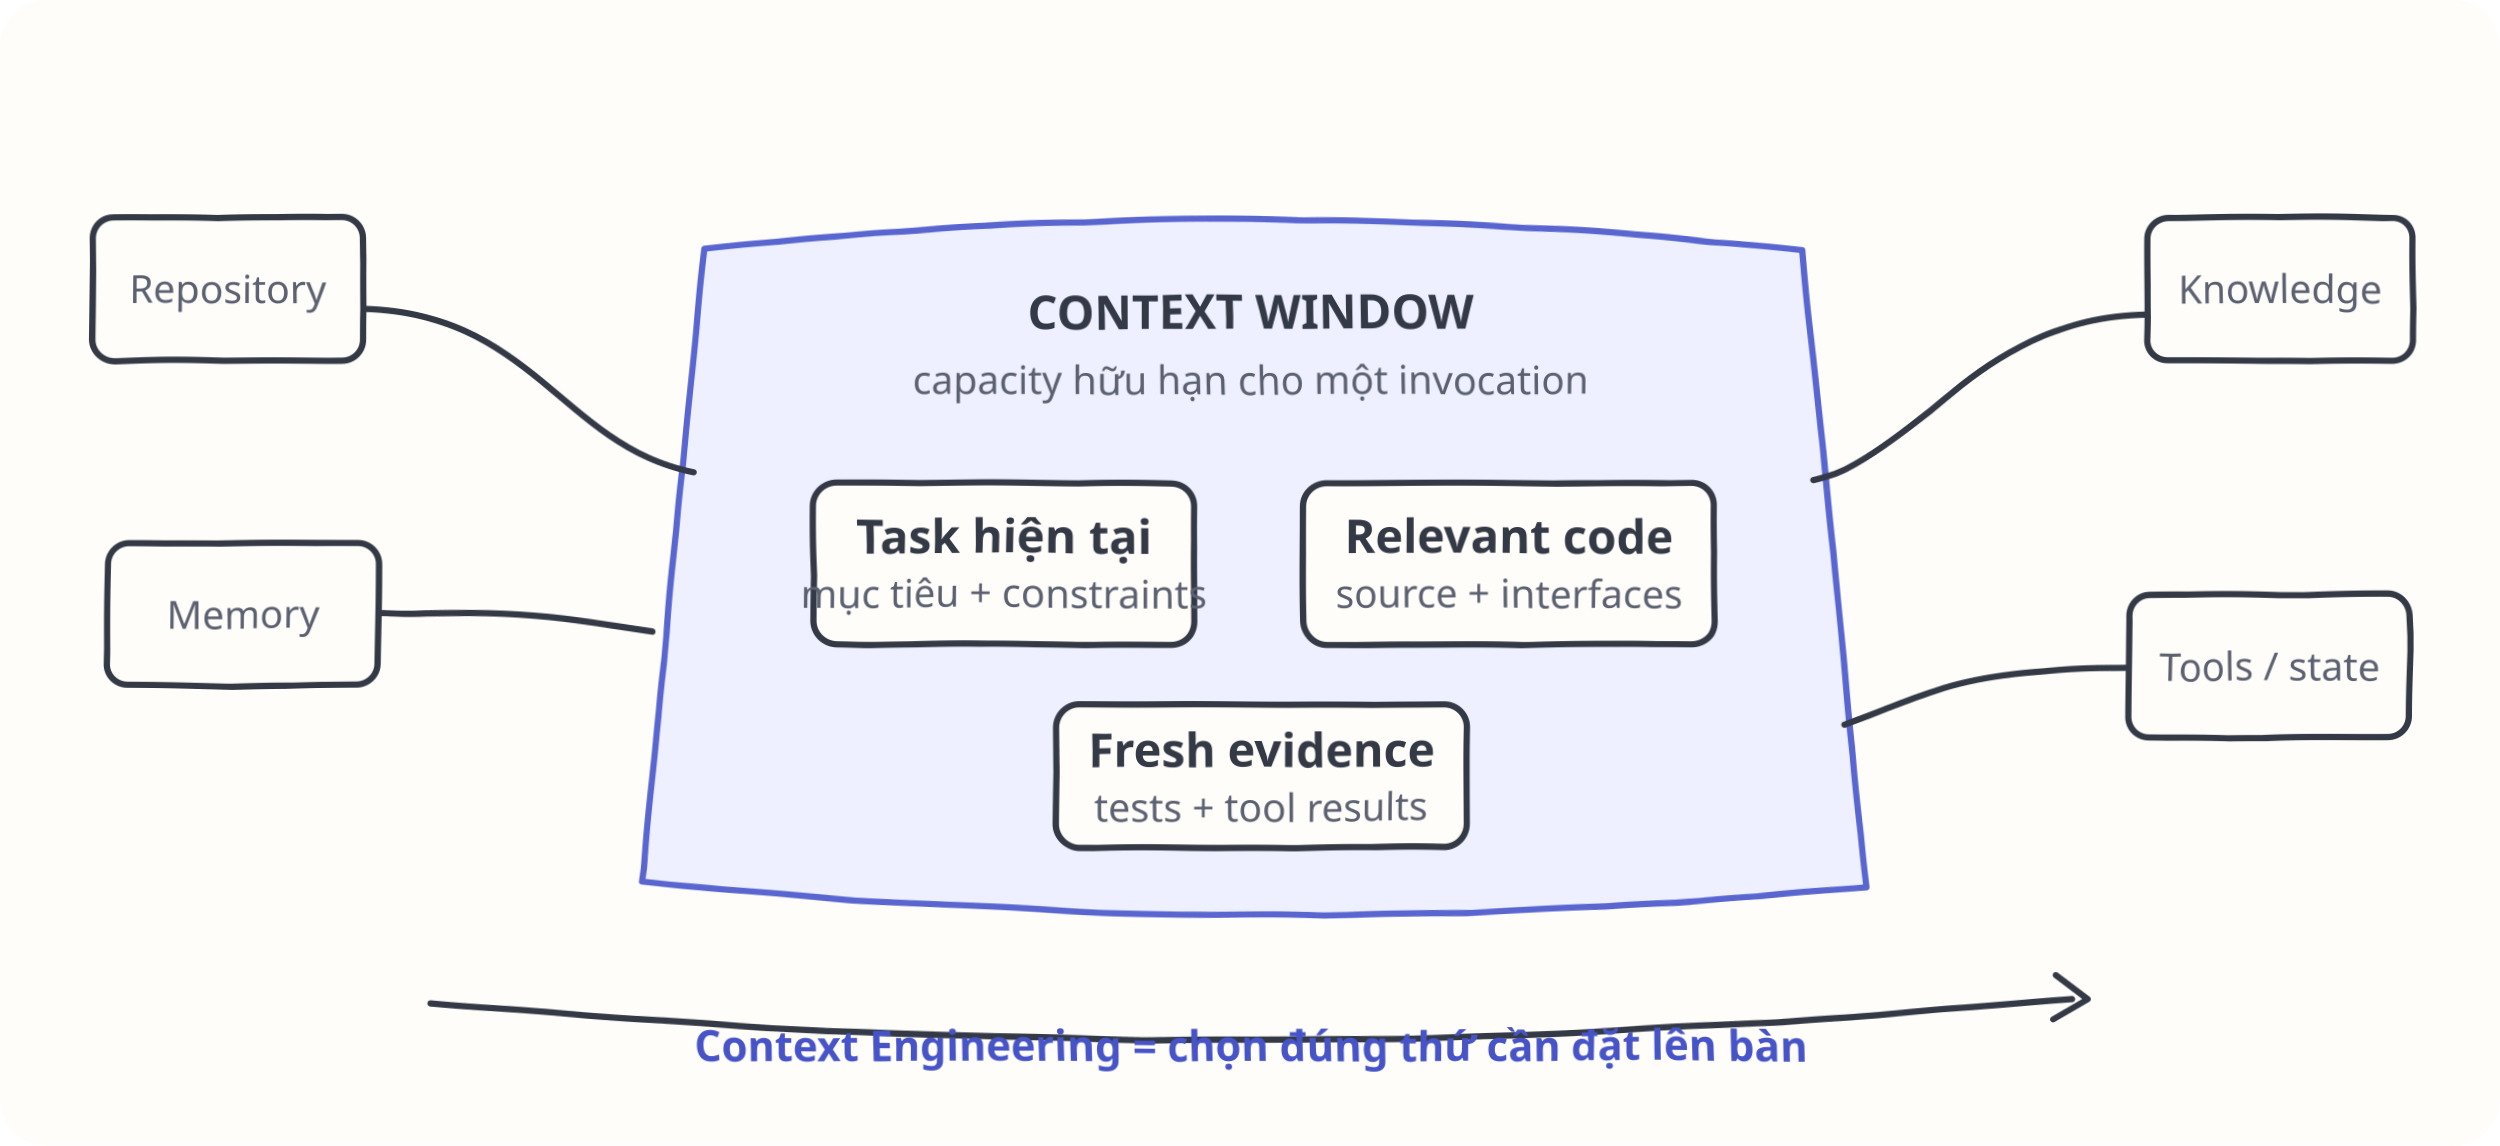
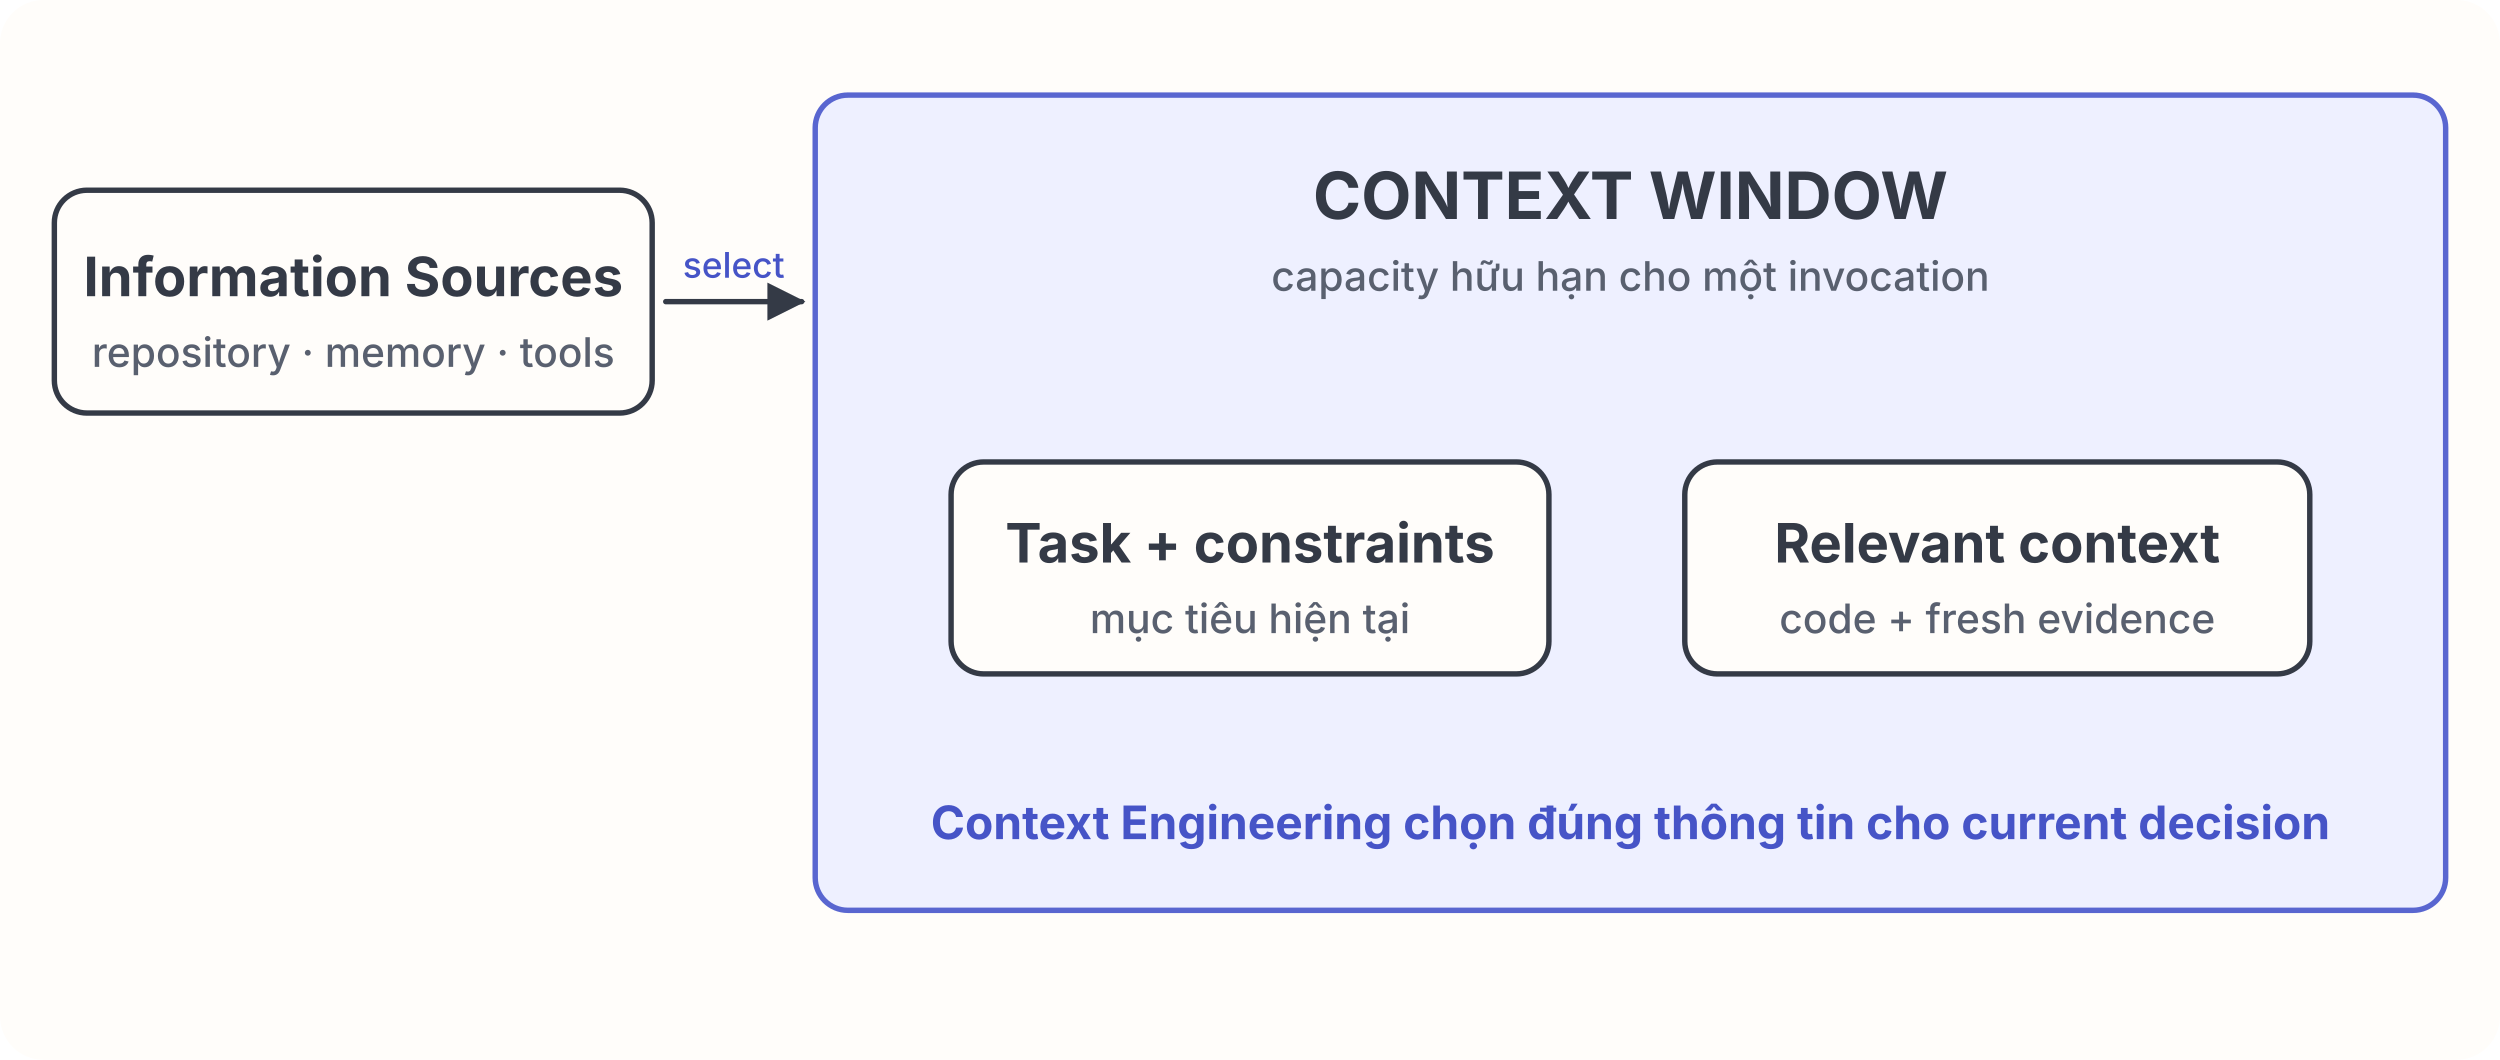
- <svg xmlns="http://www.w3.org/2000/svg" viewBox="0 0 960 440" role="img" aria-labelledby="title desc">
+ <svg xmlns="http://www.w3.org/2000/svg" viewBox="0 0 920 390" role="img">
  <defs>
-     <filter id="rough">
-       <feTurbulence baseFrequency=".012" numOctaves="2" seed="7" result="n" />
-       <feDisplacementMap in="SourceGraphic" in2="n" scale="1.5" />
-     </filter>
-     <style>.ink{fill:none;stroke:#343946;stroke-width:2.4;stroke-linecap:round;stroke-linejoin:round}.accent{fill:#eef0ff;stroke:#5966d0}.paper{fill:#fffdfa}.label{font:600 18px ui-rounded,system-ui,sans-serif;fill:#343946}.small{font:15px ui-rounded,system-ui,sans-serif;fill:#5b6170}.note{font:600 16px ui-rounded,system-ui,sans-serif;fill:#4654c7}</style>
+     <marker id="arrow" viewBox="0 0 10 10" refX="9" refY="5" markerWidth="7" markerHeight="7" orient="auto-start-reverse">
+       <path d="M 0 0 L 10 5 L 0 10 z" fill="#343a46" />
+     </marker>
  </defs>
-   <rect width="960" height="440" rx="18" class="paper" />
-   <g filter="url(#rough)">
-     <path class="ink accent" d="M270 95 Q480 72 692 96 L716 340 Q482 363 246 338 Z" />
-     <text x="480" y="126" text-anchor="middle" class="label">CONTEXT WINDOW</text>
-     <text x="480" y="151" text-anchor="middle" class="small">capacity hữu hạn cho một invocation</text>
-     <rect x="312" y="185" width="146" height="62" rx="9" class="ink paper" />
-     <text x="385" y="212" text-anchor="middle" class="label">Task hiện tại</text>
-     <text x="385" y="233" text-anchor="middle" class="small">mục tiêu + constraints</text>
-     <rect x="500" y="185" width="158" height="62" rx="9" class="ink paper" />
-     <text x="579" y="212" text-anchor="middle" class="label">Relevant code</text>
-     <text x="579" y="233" text-anchor="middle" class="small">source + interfaces</text>
-     <rect x="405" y="270" width="158" height="55" rx="9" class="ink paper" />
-     <text x="484" y="294" text-anchor="middle" class="label">Fresh evidence</text>
-     <text x="484" y="315" text-anchor="middle" class="small">tests + tool results</text>
-     <path class="ink" d="M136 118 C205 119 214 170 266 181" />
-     <path class="ink" d="M144 235 C202 235 215 237 250 242" />
-     <path class="ink" d="M827 120 C758 121 742 171 696 184" />
-     <path class="ink" d="M822 256 C757 255 738 266 708 278" />
-     <rect x="35" y="83" width="104" height="55" rx="8" class="ink paper" />
-     <text x="87" y="116" text-anchor="middle" class="small">Repository</text>
-     <rect x="41" y="208" width="104" height="55" rx="8" class="ink paper" />
-     <text x="93" y="241" text-anchor="middle" class="small">Memory</text>
-     <rect x="824" y="83" width="102" height="55" rx="8" class="ink paper" />
-     <text x="875" y="116" text-anchor="middle" class="small">Knowledge</text>
-     <rect x="817" y="228" width="108" height="55" rx="8" class="ink paper" />
-     <text x="871" y="261" text-anchor="middle" class="small">Tools / state</text>
-     <path class="ink" d="M165 385 Q482 414 795 383" />
-     <path class="ink" d="M789 374 l12 9 -13 8" />
-     <text x="480" y="407" text-anchor="middle" class="note">Context Engineering = chọn đúng thứ cần đặt lên bàn</text>
-   </g>
+   <rect width="100%" height="100%" rx="16" fill="#fffdfa" />
+   <rect x="20" y="70" width="220" height="82" rx="12" fill="#fffdfa" stroke="#343a46" stroke-width="2" />
+   <text x="130" y="109" text-anchor="middle" fill="#343a46" font-family="Inter,ui-sans-serif,system-ui,sans-serif" font-size="20" font-weight="700">Information Sources</text>
+   <text x="130" y="135" text-anchor="middle" fill="#59606f" font-family="Inter,ui-sans-serif,system-ui,sans-serif" font-size="15" font-weight="450">repository · memory · tools</text>
+   <path d="M245 111 L295 111" fill="none" stroke="#343a46" stroke-width="2" stroke-linecap="round" marker-end="url(#arrow)" />
+   <text x="270" y="102.2" text-anchor="middle" fill="#4654c7" font-family="Inter,ui-sans-serif,system-ui,sans-serif" font-size="13" font-weight="450">select</text>
+   <rect x="300" y="35" width="600" height="300" rx="12" fill="#eef0ff" stroke="#5966d0" stroke-width="2" />
+   <text x="600" y="80.6" text-anchor="middle" fill="#343a46" font-family="Inter,ui-sans-serif,system-ui,sans-serif" font-size="24" font-weight="700">CONTEXT WINDOW</text>
+   <text x="600" y="107" text-anchor="middle" fill="#59606f" font-family="Inter,ui-sans-serif,system-ui,sans-serif" font-size="15" font-weight="450">capacity hữu hạn cho một invocation</text>
+   <rect x="350" y="170" width="220" height="78" rx="12" fill="#fffdfa" stroke="#343a46" stroke-width="2" />
+   <text x="460" y="207" text-anchor="middle" fill="#343a46" font-family="Inter,ui-sans-serif,system-ui,sans-serif" font-size="20" font-weight="700">Task + constraints</text>
+   <text x="460" y="233" text-anchor="middle" fill="#59606f" font-family="Inter,ui-sans-serif,system-ui,sans-serif" font-size="15" font-weight="450">mục tiêu hiện tại</text>
+   <rect x="620" y="170" width="230" height="78" rx="12" fill="#fffdfa" stroke="#343a46" stroke-width="2" />
+   <text x="735" y="207" text-anchor="middle" fill="#343a46" font-family="Inter,ui-sans-serif,system-ui,sans-serif" font-size="20" font-weight="700">Relevant context</text>
+   <text x="735" y="233" text-anchor="middle" fill="#59606f" font-family="Inter,ui-sans-serif,system-ui,sans-serif" font-size="15" font-weight="450">code + fresh evidence</text>
+   <text x="600" y="308.8" text-anchor="middle" fill="#4654c7" font-family="Inter,ui-sans-serif,system-ui,sans-serif" font-size="17" font-weight="700">Context Engineering chọn đúng thông tin cho current decision</text>
</svg>
